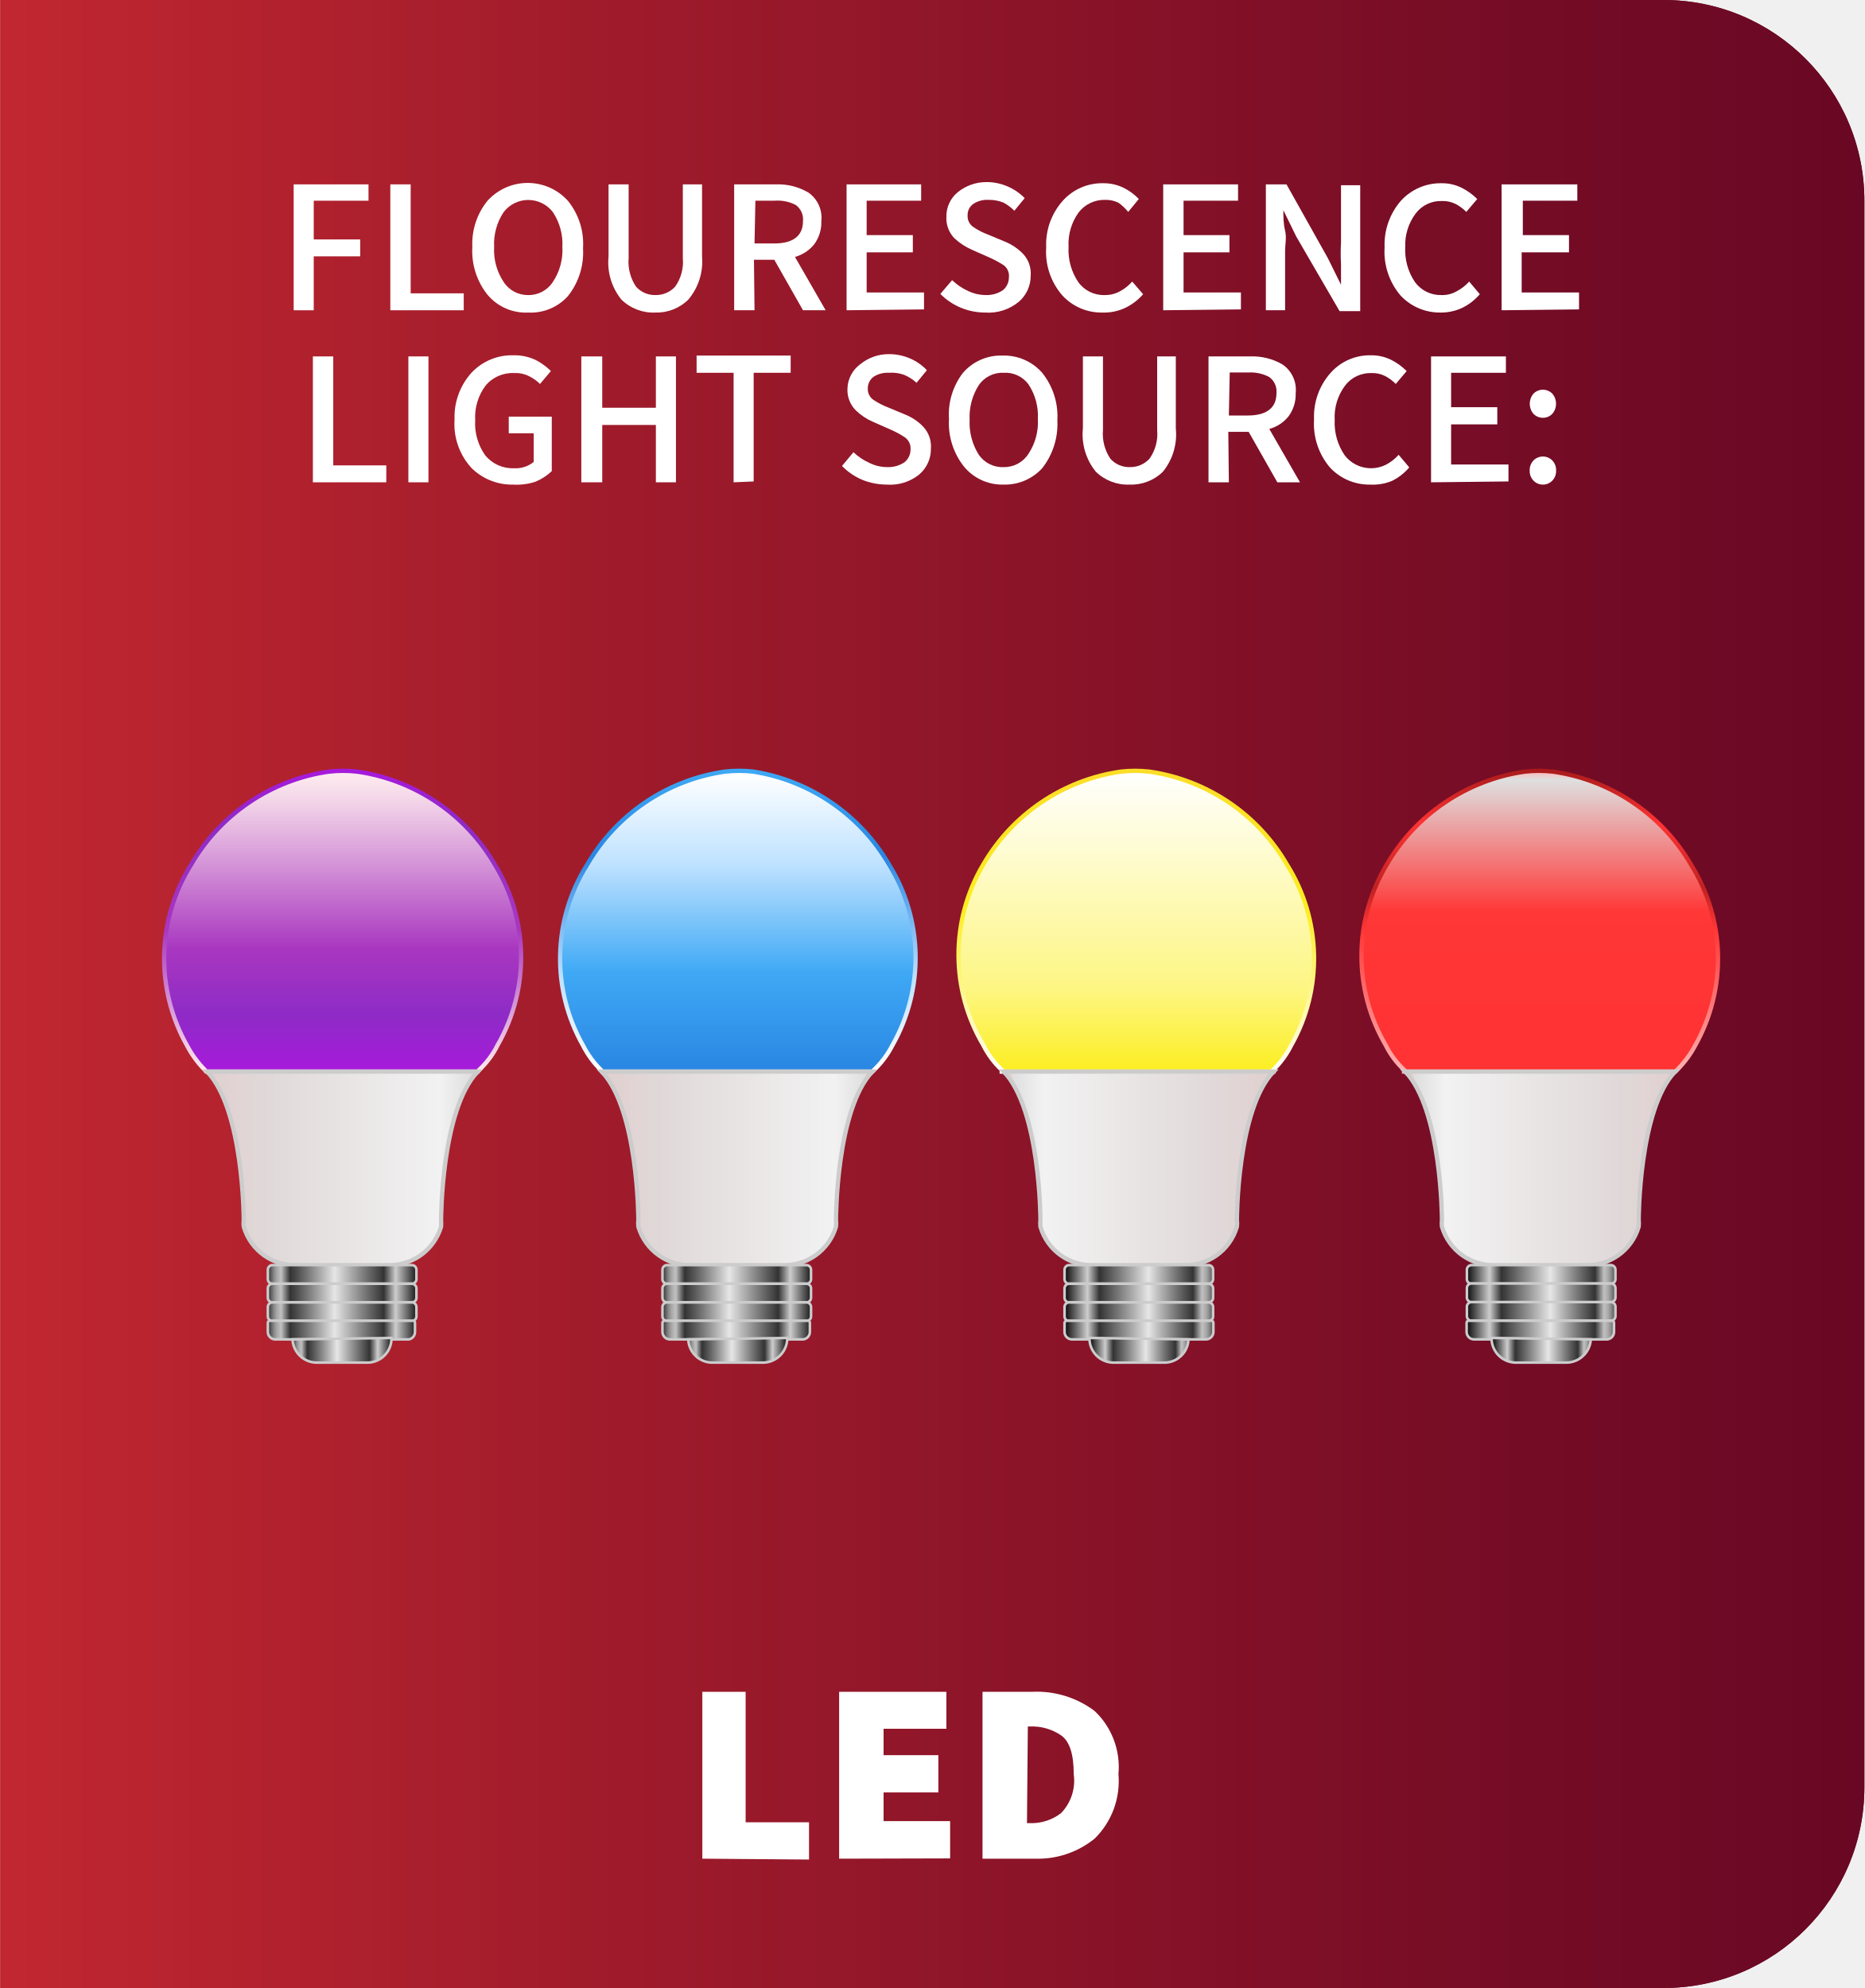
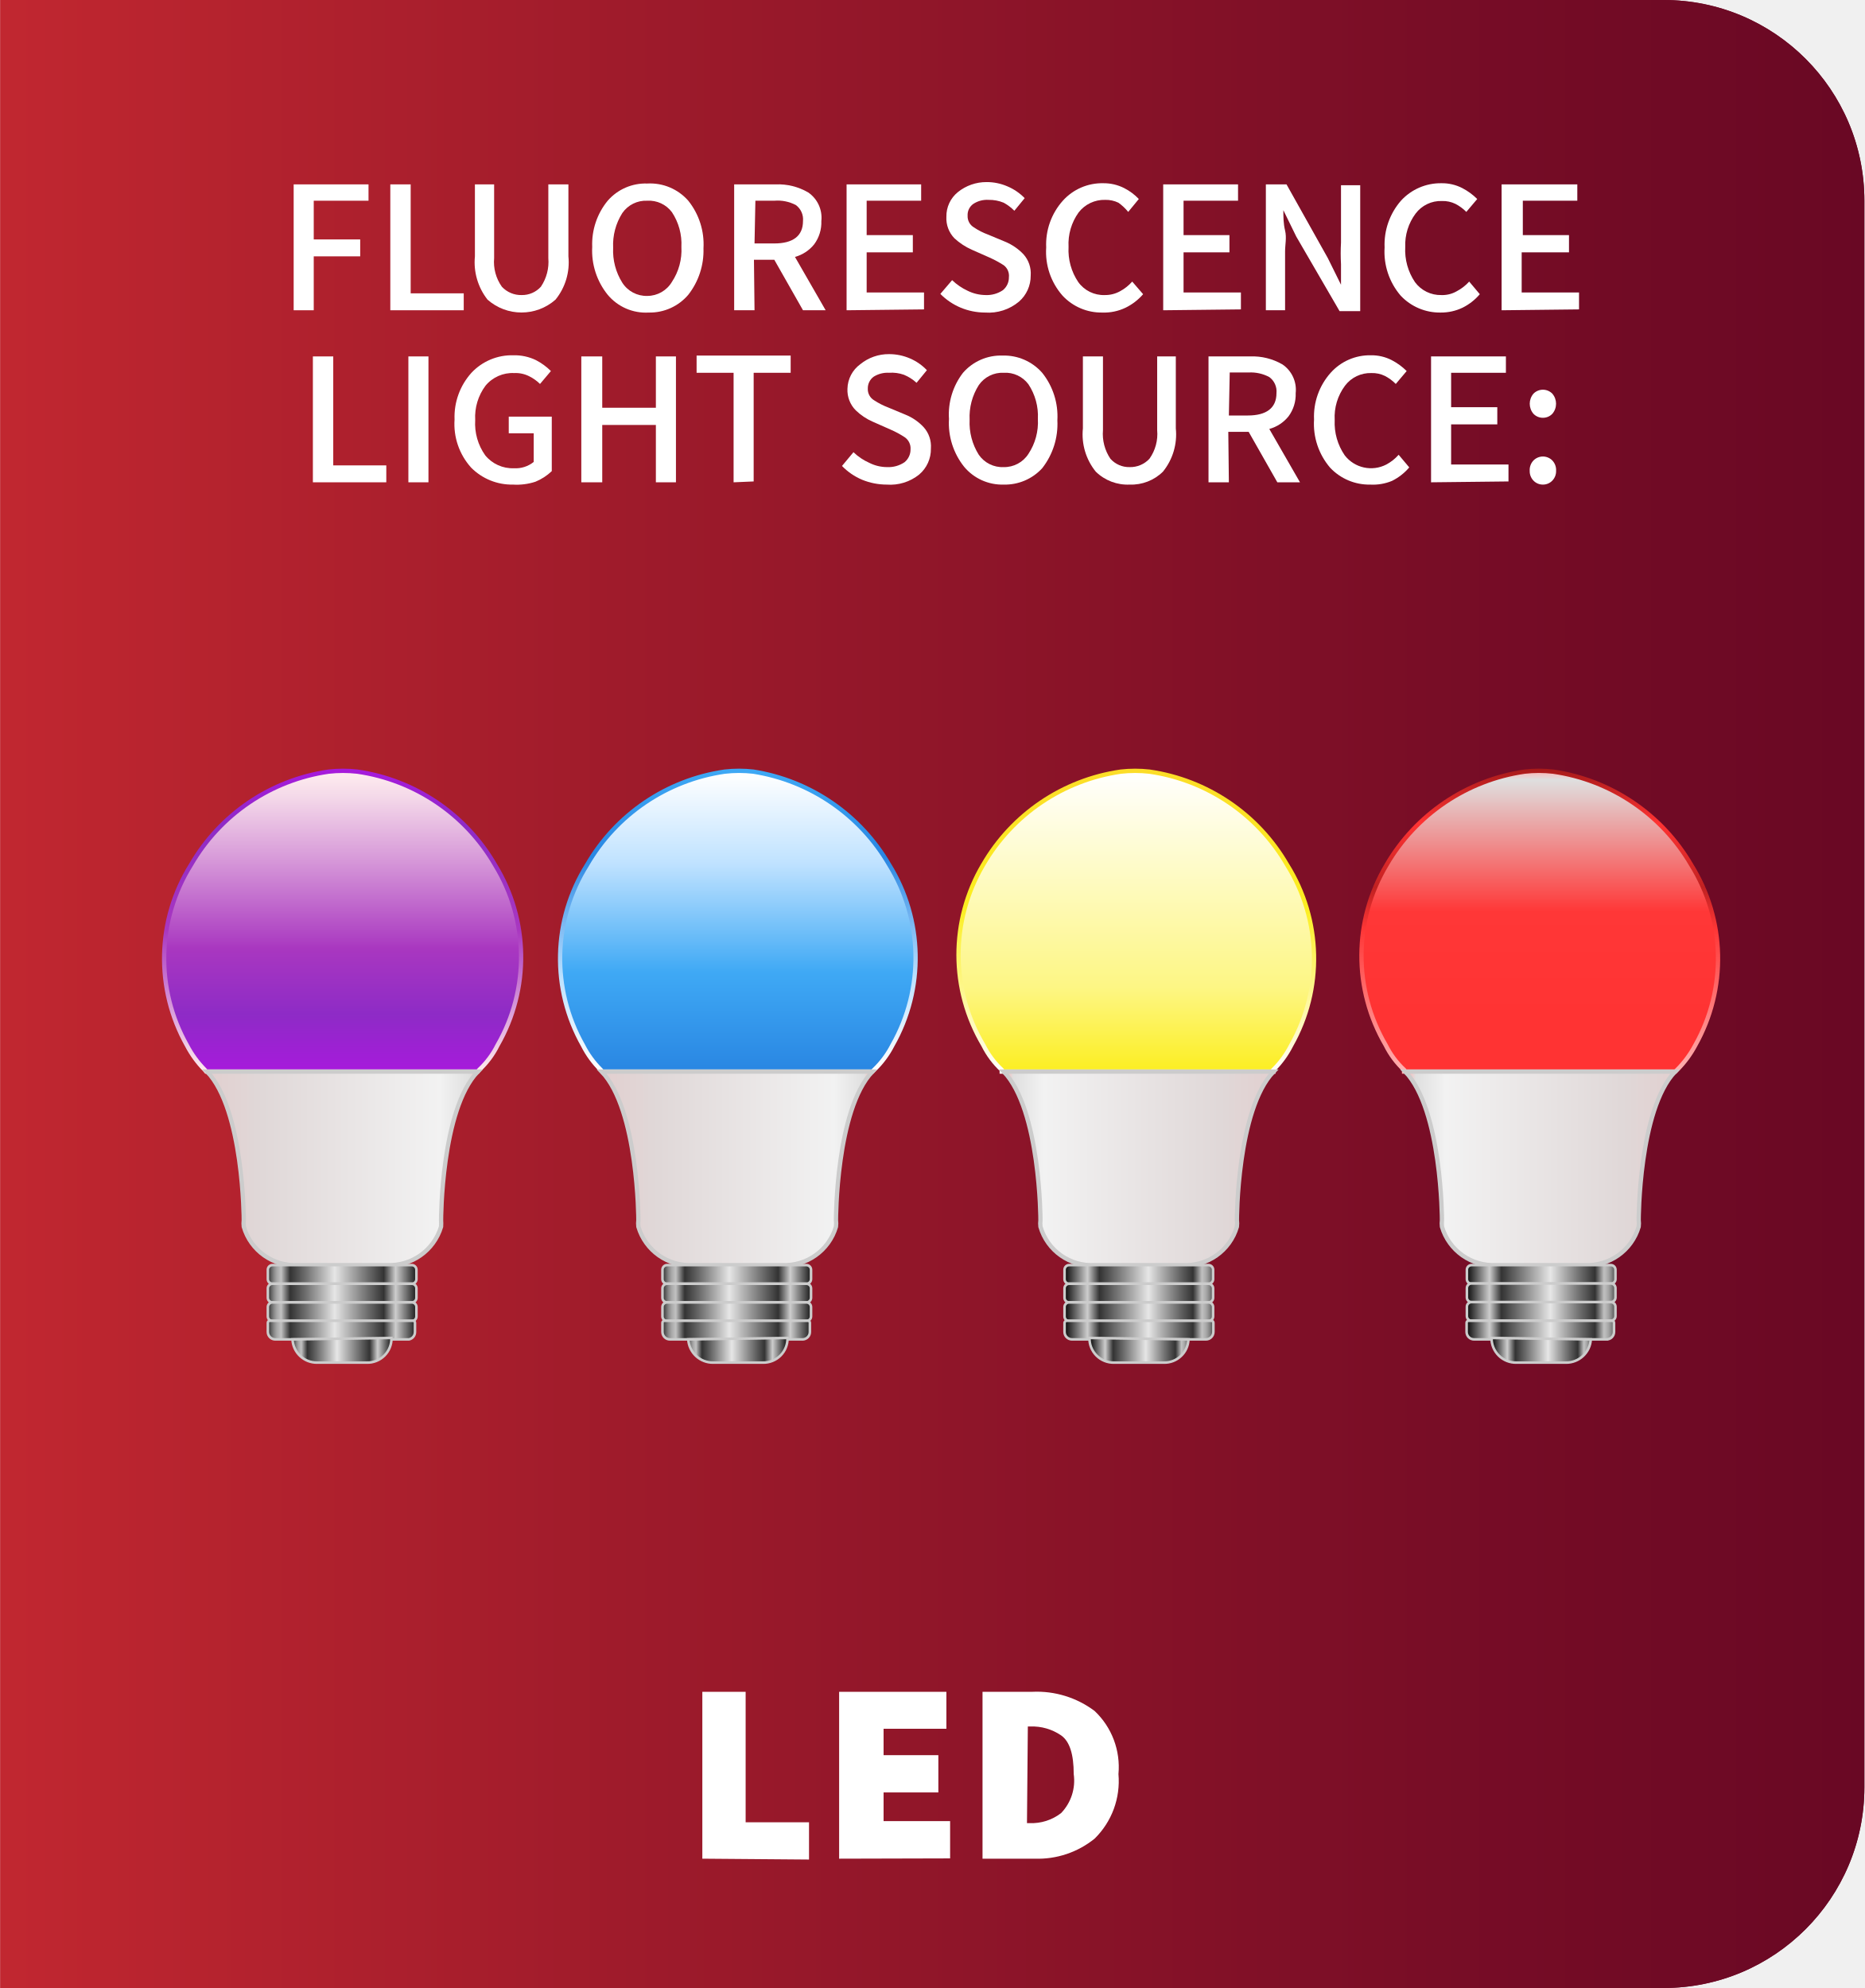
<svg xmlns="http://www.w3.org/2000/svg" xmlns:xlink="http://www.w3.org/1999/xlink" id="Layer_1" data-name="Layer 1" viewBox="0 0 65.01 69.33">
  <defs>
    <style>.cls-1{fill:url(#linear-gradient);}.cls-2{fill:#fff;}.cls-11,.cls-12,.cls-18,.cls-19,.cls-20,.cls-21,.cls-22,.cls-23,.cls-24,.cls-25,.cls-26,.cls-3,.cls-4,.cls-6{stroke-miterlimit:10;}.cls-11,.cls-12,.cls-18,.cls-19,.cls-25,.cls-26,.cls-3,.cls-4{stroke-width:0.15px;}.cls-3{fill:url(#linear-gradient-2);stroke:url(#linear-gradient-3);}.cls-12,.cls-19,.cls-20,.cls-21,.cls-22,.cls-23,.cls-24,.cls-26,.cls-4,.cls-6{stroke:#ccc;}.cls-4{fill:url(#linear-gradient-4);}.cls-5{fill:url(#linear-gradient-5);}.cls-6{fill:none;}.cls-20,.cls-21,.cls-22,.cls-23,.cls-24,.cls-6{stroke-width:0.09px;}.cls-7{fill:url(#linear-gradient-6);}.cls-8{fill:url(#linear-gradient-7);}.cls-9{fill:url(#linear-gradient-8);}.cls-10{fill:url(#linear-gradient-9);}.cls-11{fill:url(#linear-gradient-10);stroke:url(#linear-gradient-11);}.cls-12{fill:url(#linear-gradient-12);}.cls-13{fill:url(#linear-gradient-13);}.cls-14{fill:url(#linear-gradient-14);}.cls-15{fill:url(#linear-gradient-15);}.cls-16{fill:url(#linear-gradient-16);}.cls-17{fill:url(#linear-gradient-17);}.cls-18{fill:url(#linear-gradient-18);stroke:url(#linear-gradient-19);}.cls-19{fill:url(#linear-gradient-20);}.cls-20{fill:url(#linear-gradient-21);}.cls-21{fill:url(#linear-gradient-22);}.cls-22{fill:url(#linear-gradient-23);}.cls-23{fill:url(#linear-gradient-24);}.cls-24{fill:url(#linear-gradient-25);}.cls-25{fill:url(#linear-gradient-26);stroke:url(#linear-gradient-27);}.cls-26{fill:url(#linear-gradient-28);}.cls-27{fill:url(#linear-gradient-29);}.cls-28{fill:url(#linear-gradient-30);}.cls-29{fill:url(#linear-gradient-31);}.cls-30{fill:url(#linear-gradient-32);}.cls-31{fill:url(#linear-gradient-33);}</style>
    <linearGradient id="linear-gradient" x1="-2818.09" y1="34.67" x2="-2883.1" y2="34.67" gradientTransform="matrix(1, 0, 0, -1, 2883.1, 69.33)" gradientUnits="userSpaceOnUse">
      <stop offset="0" stop-color="#c12730" />
      <stop offset="0.33" stop-color="#9f1b2b" />
      <stop offset="0.77" stop-color="#780d26" />
      <stop offset="1" stop-color="#690824" />
    </linearGradient>
    <linearGradient id="linear-gradient-2" x1="39.98" y1="26.87" x2="39.98" y2="37.37" gradientTransform="translate(-28.05)" gradientUnits="userSpaceOnUse">
      <stop offset="0" stop-color="#ffeeef" />
      <stop offset="0.09" stop-color="#f4d8e9" />
      <stop offset="0.28" stop-color="#d99eda" />
      <stop offset="0.56" stop-color="#ae42c3" />
      <stop offset="0.59" stop-color="#a937c0" />
      <stop offset="0.81" stop-color="#8e2bc6" />
      <stop offset="1" stop-color="#a71adc" />
    </linearGradient>
    <linearGradient id="linear-gradient-3" x1="39.98" y1="37.45" x2="39.98" y2="26.8" gradientTransform="translate(-28.05)" gradientUnits="userSpaceOnUse">
      <stop offset="0" stop-color="#ffeeef" />
      <stop offset="0.47" stop-color="#a937c0" />
      <stop offset="0.81" stop-color="#8e2bc6" />
      <stop offset="1" stop-color="#a71adc" />
    </linearGradient>
    <linearGradient id="linear-gradient-4" x1="35.24" y1="40.75" x2="44.71" y2="40.75" gradientTransform="translate(-28.05)" gradientUnits="userSpaceOnUse">
      <stop offset="0" stop-color="#e2cfcf" />
      <stop offset="0.21" stop-color="#e0d8d8" />
      <stop offset="0.86" stop-color="#f2f2f2" />
      <stop offset="0.97" stop-color="#dfdfdf" />
      <stop offset="1" stop-color="#ffb3b3" />
    </linearGradient>
    <linearGradient id="linear-gradient-5" x1="37.39" y1="44.44" x2="42.57" y2="44.44" gradientTransform="translate(-28.05)" gradientUnits="userSpaceOnUse">
      <stop offset="0" stop-color="#1a1a1a" />
      <stop offset="0" stop-color="#242424" />
      <stop offset="0.02" stop-color="#5b5b5b" />
      <stop offset="0.04" stop-color="#878787" />
      <stop offset="0.06" stop-color="#a6a6a6" />
      <stop offset="0.08" stop-color="#b9b9b9" />
      <stop offset="0.09" stop-color="silver" />
      <stop offset="0.15" stop-color="#333" />
      <stop offset="0.24" stop-color="#666" />
      <stop offset="0.45" stop-color="#e6e6e6" />
      <stop offset="0.78" stop-color="#333" />
      <stop offset="0.86" stop-color="#cdcdcd" />
      <stop offset="1" stop-color="#1a1a1a" />
    </linearGradient>
    <linearGradient id="linear-gradient-6" x1="37.39" y1="45.09" x2="42.57" y2="45.09" xlink:href="#linear-gradient-5" />
    <linearGradient id="linear-gradient-7" x1="37.39" y1="45.74" x2="42.57" y2="45.74" xlink:href="#linear-gradient-5" />
    <linearGradient id="linear-gradient-8" x1="37.39" y1="46.39" x2="42.57" y2="46.39" xlink:href="#linear-gradient-5" />
    <linearGradient id="linear-gradient-9" x1="38.25" y1="47.14" x2="41.7" y2="47.14" xlink:href="#linear-gradient-5" />
    <linearGradient id="linear-gradient-10" x1="-10002.69" y1="37.37" x2="-10002.69" y2="26.87" gradientTransform="matrix(-1, 0, 0, 1, -9962.97, 0)" gradientUnits="userSpaceOnUse">
      <stop offset="0" stop-color="#fcee21" />
      <stop offset="0.28" stop-color="#fdf684" />
      <stop offset="1" stop-color="#fff" />
    </linearGradient>
    <linearGradient id="linear-gradient-11" x1="-10002.69" y1="37.45" x2="-10002.69" y2="26.8" gradientTransform="matrix(-1, 0, 0, 1, -9962.97, 0)" gradientUnits="userSpaceOnUse">
      <stop offset="0" stop-color="#fff" />
      <stop offset="0.54" stop-color="#fcee21" />
      <stop offset="1" stop-color="#fcdd28" />
    </linearGradient>
    <linearGradient id="linear-gradient-12" x1="-10007.42" y1="40.75" x2="-9997.95" y2="40.75" gradientTransform="matrix(-1, 0, 0, 1, -9962.97, 0)" xlink:href="#linear-gradient-4" />
    <linearGradient id="linear-gradient-13" x1="-10005.28" y1="44.44" x2="-10000.1" y2="44.44" gradientTransform="matrix(-1, 0, 0, 1, -9962.97, 0)" xlink:href="#linear-gradient-5" />
    <linearGradient id="linear-gradient-14" x1="-10005.28" y1="45.09" x2="-10000.1" y2="45.09" gradientTransform="matrix(-1, 0, 0, 1, -9962.97, 0)" xlink:href="#linear-gradient-5" />
    <linearGradient id="linear-gradient-15" x1="-10005.28" y1="45.74" x2="-10000.1" y2="45.74" gradientTransform="matrix(-1, 0, 0, 1, -9962.97, 0)" xlink:href="#linear-gradient-5" />
    <linearGradient id="linear-gradient-16" x1="-10005.28" y1="46.39" x2="-10000.1" y2="46.39" gradientTransform="matrix(-1, 0, 0, 1, -9962.97, 0)" xlink:href="#linear-gradient-5" />
    <linearGradient id="linear-gradient-17" x1="-10004.41" y1="47.14" x2="-10000.96" y2="47.14" gradientTransform="matrix(-1, 0, 0, 1, -9962.97, 0)" xlink:href="#linear-gradient-5" />
    <linearGradient id="linear-gradient-18" x1="-10016.71" y1="26.87" x2="-10016.71" y2="37.37" gradientTransform="matrix(-1, 0, 0, 1, -9962.97, 0)" gradientUnits="userSpaceOnUse">
      <stop offset="0" stop-color="#ffb3b3" />
      <stop offset="0.03" stop-color="#dfdfdf" />
      <stop offset="0.47" stop-color="#ff3737" />
      <stop offset="0.82" stop-color="#f33" />
    </linearGradient>
    <linearGradient id="linear-gradient-19" x1="-10016.71" y1="37.45" x2="-10016.71" y2="26.8" gradientTransform="matrix(-1, 0, 0, 1, -9962.97, 0)" gradientUnits="userSpaceOnUse">
      <stop offset="0" stop-color="#ffb3b3" />
      <stop offset="0.47" stop-color="#ff3737" />
      <stop offset="0.61" stop-color="#c12121" />
      <stop offset="0.82" stop-color="#f33" />
      <stop offset="1" stop-color="#a71a1a" />
    </linearGradient>
    <linearGradient id="linear-gradient-20" x1="-10021.45" y1="40.75" x2="-10011.98" y2="40.75" gradientTransform="matrix(-1, 0, 0, 1, -9962.97, 0)" xlink:href="#linear-gradient-4" />
    <linearGradient id="linear-gradient-21" x1="-10019.3" y1="44.44" x2="-10014.12" y2="44.44" gradientTransform="matrix(1, 0, 0, -1, 10070.45, 88.89)" xlink:href="#linear-gradient-5" />
    <linearGradient id="linear-gradient-22" x1="-10019.3" y1="45.09" x2="-10014.12" y2="45.09" gradientTransform="matrix(1, 0, 0, -1, 10070.45, 90.18)" xlink:href="#linear-gradient-5" />
    <linearGradient id="linear-gradient-23" x1="-10019.3" y1="45.74" x2="-10014.12" y2="45.74" gradientTransform="matrix(1, 0, 0, -1, 10070.45, 91.48)" xlink:href="#linear-gradient-5" />
    <linearGradient id="linear-gradient-24" x1="-10019.3" y1="46.39" x2="-10014.12" y2="46.39" gradientTransform="matrix(1, 0, 0, -1, 10070.45, 92.77)" xlink:href="#linear-gradient-5" />
    <linearGradient id="linear-gradient-25" x1="-10018.44" y1="47.14" x2="-10014.98" y2="47.14" gradientTransform="matrix(-1, 0, 0, 1, -9962.97, 0)" xlink:href="#linear-gradient-5" />
    <linearGradient id="linear-gradient-26" x1="53.74" y1="26.87" x2="53.74" y2="37.37" gradientTransform="translate(-28.05)" gradientUnits="userSpaceOnUse">
      <stop offset="0.01" stop-color="#fff" />
      <stop offset="0.31" stop-color="#bfe2ff" />
      <stop offset="0.67" stop-color="#3fa9f5" />
      <stop offset="1" stop-color="#2986e2" />
    </linearGradient>
    <linearGradient id="linear-gradient-27" x1="53.74" y1="37.45" x2="53.74" y2="26.8" gradientTransform="translate(-28.05)" gradientUnits="userSpaceOnUse">
      <stop offset="0.01" stop-color="#fff" />
      <stop offset="0.31" stop-color="#bfe2ff" />
      <stop offset="0.71" stop-color="#2986e2" />
      <stop offset="1" stop-color="#3fa9f5" />
    </linearGradient>
    <linearGradient id="linear-gradient-28" x1="49.01" y1="40.75" x2="58.47" y2="40.75" xlink:href="#linear-gradient-4" />
    <linearGradient id="linear-gradient-29" x1="51.15" y1="44.44" x2="56.33" y2="44.44" xlink:href="#linear-gradient-5" />
    <linearGradient id="linear-gradient-30" x1="51.15" y1="45.09" x2="56.33" y2="45.09" xlink:href="#linear-gradient-5" />
    <linearGradient id="linear-gradient-31" x1="51.15" y1="45.74" x2="56.33" y2="45.74" xlink:href="#linear-gradient-5" />
    <linearGradient id="linear-gradient-32" x1="51.15" y1="46.39" x2="56.33" y2="46.39" xlink:href="#linear-gradient-5" />
    <linearGradient id="linear-gradient-33" x1="52.01" y1="47.14" x2="55.47" y2="47.14" xlink:href="#linear-gradient-5" />
  </defs>
  <path class="cls-1" d="M7,0H65a0,0,0,0,1,0,0V69.33a0,0,0,0,1,0,0H7a7,7,0,0,1-7-7V7A7,7,0,0,1,7,0Z" transform="translate(65.01 69.33) rotate(-180)" />
  <path class="cls-2" d="M10.24,10.82V6.43h2.61V7H10.94V8.35h1.62v.59H10.94v1.88Z" />
  <path class="cls-2" d="M13.61,10.82V6.43h.71v3.8h1.85v.59Z" />
  <path class="cls-2" d="M18.42,10.9A1.74,1.74,0,0,1,17,10.28a2.44,2.44,0,0,1-.53-1.67A2.38,2.38,0,0,1,17,7,1.89,1.89,0,0,1,19.8,7a2.38,2.38,0,0,1,.53,1.66,2.44,2.44,0,0,1-.53,1.67A1.74,1.74,0,0,1,18.42,10.9Zm0-.61a1,1,0,0,0,.86-.46,2,2,0,0,0,.33-1.22,2,2,0,0,0-.33-1.21,1.08,1.08,0,0,0-1.72,0,2,2,0,0,0-.33,1.21,2,2,0,0,0,.33,1.22A1,1,0,0,0,18.42,10.29Z" />
  <path class="cls-2" d="M22.85,10.9a1.59,1.59,0,0,1-1.18-.45,2.06,2.06,0,0,1-.45-1.51V6.43h.7V9a1.55,1.55,0,0,0,.26,1,.88.88,0,0,0,.67.29.91.91,0,0,0,.69-.29,1.49,1.49,0,0,0,.27-1V6.43h.67V8.94A2.06,2.06,0,0,1,24,10.45,1.57,1.57,0,0,1,22.85,10.9Z" />
  <path class="cls-2" d="M26.31,10.82H25.6V6.43h1.45a2.08,2.08,0,0,1,1.13.28,1.07,1.07,0,0,1,.46,1,1.28,1.28,0,0,1-.25.81,1.3,1.3,0,0,1-.67.44l1.07,1.86H28L27,9.06h-.71Zm0-2.33H27c.65,0,1-.26,1-.78a.62.62,0,0,0-.25-.56A1.37,1.37,0,0,0,27,7h-.66Z" />
  <path class="cls-2" d="M29.52,10.82V6.43h2.6V7h-1.9v1.2h1.61v.6H30.22v1.4h2v.59Z" />
  <path class="cls-2" d="M34.35,10.9a2.22,2.22,0,0,1-.85-.17,2.17,2.17,0,0,1-.71-.48l.41-.48a2,2,0,0,0,.54.37,1.45,1.45,0,0,0,.63.15,1,1,0,0,0,.6-.17.57.57,0,0,0,.21-.45A.46.46,0,0,0,35,9.25a3.76,3.76,0,0,0-.5-.27l-.61-.27a2.21,2.21,0,0,1-.61-.4A1,1,0,0,1,33,7.56a1.08,1.08,0,0,1,.4-.86,1.58,1.58,0,0,1,1-.35,1.8,1.8,0,0,1,.73.15,1.83,1.83,0,0,1,.6.41l-.36.44A1.63,1.63,0,0,0,35,7.07a1.32,1.32,0,0,0-.53-.1.87.87,0,0,0-.53.14.47.47,0,0,0-.2.41.45.45,0,0,0,.22.41,2.25,2.25,0,0,0,.49.25l.6.25a1.87,1.87,0,0,1,.64.44,1,1,0,0,1,.25.74,1.19,1.19,0,0,1-.41.91A1.65,1.65,0,0,1,34.35,10.9Z" />
  <path class="cls-2" d="M38.44,10.9a1.85,1.85,0,0,1-1.39-.59,2.31,2.31,0,0,1-.57-1.68A2.29,2.29,0,0,1,37.06,7a1.84,1.84,0,0,1,1.41-.61,1.57,1.57,0,0,1,.73.17,1.88,1.88,0,0,1,.51.38l-.37.45A1.75,1.75,0,0,0,39,7.07a1,1,0,0,0-.46-.1,1.13,1.13,0,0,0-.93.44,1.88,1.88,0,0,0-.35,1.2,2,2,0,0,0,.34,1.23,1.09,1.09,0,0,0,.92.45,1.07,1.07,0,0,0,.53-.13,1.54,1.54,0,0,0,.43-.34l.38.44a1.93,1.93,0,0,1-.61.47A1.73,1.73,0,0,1,38.44,10.9Z" />
  <path class="cls-2" d="M40.56,10.82V6.43h2.61V7h-1.9v1.2h1.6v.6h-1.6v1.4h2v.59Z" />
  <path class="cls-2" d="M44.14,10.82V6.43h.72L46.3,9l.46.93h0c0-.23,0-.47,0-.72a6.51,6.51,0,0,1,0-.75v-2h.67v4.39h-.72L45.2,8.25l-.45-.92h0c0,.23,0,.46.06.71s0,.49,0,.73v2.05Z" />
  <path class="cls-2" d="M50.24,10.9a1.87,1.87,0,0,1-1.4-.59,2.35,2.35,0,0,1-.56-1.68A2.33,2.33,0,0,1,48.85,7a1.87,1.87,0,0,1,1.41-.61,1.54,1.54,0,0,1,.73.17,2.12,2.12,0,0,1,.52.38l-.38.45a1.49,1.49,0,0,0-.38-.28,1,1,0,0,0-.47-.1,1.1,1.1,0,0,0-.92.44A1.83,1.83,0,0,0,49,8.61a2,2,0,0,0,.34,1.23,1.11,1.11,0,0,0,.92.45,1,1,0,0,0,.53-.13,1.58,1.58,0,0,0,.44-.34l.37.44a1.89,1.89,0,0,1-.6.47A1.73,1.73,0,0,1,50.24,10.9Z" />
  <path class="cls-2" d="M52.36,10.82V6.43H55V7h-1.9v1.2h1.61v.6H53.06v1.4h2v.59Z" />
  <path class="cls-2" d="M10.91,16.82V12.43h.71v3.8h1.85v.59Z" />
  <path class="cls-2" d="M14.24,16.82V12.43h.7v4.39Z" />
  <path class="cls-2" d="M17.89,16.9a2,2,0,0,1-1.46-.59,2.27,2.27,0,0,1-.58-1.68A2.3,2.3,0,0,1,16.44,13a1.93,1.93,0,0,1,1.46-.61,1.71,1.71,0,0,1,.79.17,2.12,2.12,0,0,1,.52.38l-.38.45a1.46,1.46,0,0,0-.38-.27,1.05,1.05,0,0,0-.52-.11,1.22,1.22,0,0,0-1,.44,1.83,1.83,0,0,0-.36,1.2,1.91,1.91,0,0,0,.35,1.23,1.23,1.23,0,0,0,1,.45,1,1,0,0,0,.69-.22v-1h-.87v-.58h1.5v1.9a1.81,1.81,0,0,1-.57.37A2.09,2.09,0,0,1,17.89,16.9Z" />
  <path class="cls-2" d="M20.27,16.82V12.43H21v1.79h1.87V12.43h.7v4.39h-.7v-2H21v2Z" />
  <path class="cls-2" d="M25.58,16.82V13H24.29v-.6h3.28V13H26.28v3.79Z" />
  <path class="cls-2" d="M30.92,16.9a2.27,2.27,0,0,1-.86-.17,2.13,2.13,0,0,1-.7-.48l.4-.48a1.9,1.9,0,0,0,.55.37,1.38,1.38,0,0,0,.62.15,1,1,0,0,0,.61-.17.57.57,0,0,0,.21-.45.47.47,0,0,0-.2-.42,3.22,3.22,0,0,0-.5-.27l-.61-.27a2,2,0,0,1-.6-.4,1,1,0,0,1-.29-.75A1.09,1.09,0,0,1,30,12.7a1.56,1.56,0,0,1,1-.35,1.83,1.83,0,0,1,.73.15,1.78,1.78,0,0,1,.59.41l-.36.44a1.49,1.49,0,0,0-.44-.28A1.27,1.27,0,0,0,31,13a.91.91,0,0,0-.54.14.5.5,0,0,0-.2.41.45.45,0,0,0,.22.41,2.51,2.51,0,0,0,.49.25l.6.25a1.78,1.78,0,0,1,.64.44,1,1,0,0,1,.25.74,1.16,1.16,0,0,1-.41.91A1.61,1.61,0,0,1,30.92,16.9Z" />
  <path class="cls-2" d="M35,16.9a1.73,1.73,0,0,1-1.38-.62,2.44,2.44,0,0,1-.53-1.67A2.38,2.38,0,0,1,33.58,13a1.75,1.75,0,0,1,1.38-.6,1.77,1.77,0,0,1,1.38.6,2.43,2.43,0,0,1,.53,1.66,2.5,2.5,0,0,1-.53,1.67A1.76,1.76,0,0,1,35,16.9Zm0-.61a1,1,0,0,0,.86-.46,2,2,0,0,0,.33-1.22,2,2,0,0,0-.33-1.21A1,1,0,0,0,35,13a1,1,0,0,0-.87.43,2.07,2.07,0,0,0-.32,1.21,2.1,2.1,0,0,0,.32,1.22A1,1,0,0,0,35,16.29Z" />
  <path class="cls-2" d="M39.39,16.9a1.59,1.59,0,0,1-1.18-.45,2.06,2.06,0,0,1-.45-1.51V12.43h.7V15a1.55,1.55,0,0,0,.26,1,.87.87,0,0,0,.67.29.91.91,0,0,0,.69-.29,1.49,1.49,0,0,0,.27-1V12.43H41v2.51a2.06,2.06,0,0,1-.45,1.51A1.57,1.57,0,0,1,39.39,16.9Z" />
  <path class="cls-2" d="M42.85,16.82h-.71V12.43h1.45a2.08,2.08,0,0,1,1.13.28,1.07,1.07,0,0,1,.46,1,1.28,1.28,0,0,1-.25.81,1.3,1.3,0,0,1-.67.44l1.07,1.86h-.79l-1-1.76h-.71Zm0-2.33h.66c.65,0,1-.26,1-.78a.62.62,0,0,0-.25-.56,1.37,1.37,0,0,0-.72-.16h-.66Z" />
  <path class="cls-2" d="M47.78,16.9a1.87,1.87,0,0,1-1.4-.59,2.35,2.35,0,0,1-.56-1.68A2.29,2.29,0,0,1,46.4,13a1.83,1.83,0,0,1,1.4-.61,1.54,1.54,0,0,1,.73.17,2.12,2.12,0,0,1,.52.38l-.38.45a1.49,1.49,0,0,0-.38-.28,1,1,0,0,0-.47-.1,1.11,1.11,0,0,0-.92.44,1.83,1.83,0,0,0-.36,1.2,2,2,0,0,0,.35,1.23,1.16,1.16,0,0,0,1.45.32,1.54,1.54,0,0,0,.43-.34l.37.44a1.89,1.89,0,0,1-.6.47A1.73,1.73,0,0,1,47.78,16.9Z" />
  <path class="cls-2" d="M49.9,16.82V12.43h2.61V13H50.6v1.2h1.61v.6H50.6v1.4h2v.59Z" />
  <path class="cls-2" d="M53.8,14.57a.45.45,0,0,1-.33-.14.54.54,0,0,1,0-.7.46.46,0,0,1,.66,0,.54.54,0,0,1,0,.7A.45.45,0,0,1,53.8,14.57Zm0,2.33a.45.45,0,0,1-.33-.14.47.47,0,0,1-.13-.34.48.48,0,0,1,.13-.36.46.46,0,0,1,.66,0,.48.48,0,0,1,.13.36.47.47,0,0,1-.13.34A.45.45,0,0,1,53.8,16.9Z" />
  <path class="cls-2" d="M24.49,64.82V59H26v4.55h2.21v1.3Z" />
  <path class="cls-2" d="M29.26,64.82V59H33v1.29H30.81v.92h1.91v1.3H30.81v1h2.32v1.3Z" />
  <path class="cls-2" d="M34.26,64.82V59H36a3.35,3.35,0,0,1,2.17.67A2.69,2.69,0,0,1,39,61.87a2.81,2.81,0,0,1-.83,2.25,3.14,3.14,0,0,1-2.09.7Zm1.55-1.24h.09A1.68,1.68,0,0,0,37,63.23a1.63,1.63,0,0,0,.44-1.36c0-.69-.14-1.14-.44-1.35a1.78,1.78,0,0,0-1.07-.31h-.09Z" />
  <path class="cls-3" d="M17.35,36.45a3,3,0,0,1-.64.86l-.05.06H7.19l-.05-.06h0a3.52,3.52,0,0,1-.62-.85,6.17,6.17,0,0,1,.14-6.3,6.64,6.64,0,0,1,4.8-3.25,4.48,4.48,0,0,1,1,0,6.64,6.64,0,0,1,4.8,3.25A6.15,6.15,0,0,1,17.35,36.45Z" />
  <path class="cls-4" d="M16.66,37.37c-1.28,1.33-1.28,5.18-1.28,5.18a1.79,1.79,0,0,1,0,.23,1.88,1.88,0,0,1-1.9,1.34H10.4a1.86,1.86,0,0,1-1.9-1.34.91.91,0,0,1,0-.23s0-3.85-1.28-5.18Z" />
  <rect class="cls-5" x="9.34" y="44.12" width="5.18" height="0.65" rx="0.16" />
  <rect class="cls-6" x="9.34" y="44.12" width="5.18" height="0.65" rx="0.16" />
  <rect class="cls-7" x="9.34" y="44.77" width="5.18" height="0.65" rx="0.16" />
  <rect class="cls-6" x="9.34" y="44.77" width="5.18" height="0.65" rx="0.16" />
  <rect class="cls-8" x="9.34" y="45.42" width="5.18" height="0.65" rx="0.16" />
  <rect class="cls-6" x="9.34" y="45.42" width="5.18" height="0.65" rx="0.16" />
  <path class="cls-9" d="M14.26,46.71H9.59a.26.26,0,0,1-.25-.26v-.32a.07.07,0,0,1,.06-.07h5a.07.07,0,0,1,.07.07v.32A.26.26,0,0,1,14.26,46.71Z" />
  <path class="cls-6" d="M14.26,46.71H9.59a.26.26,0,0,1-.25-.26v-.32a.07.07,0,0,1,.06-.07h5a.07.07,0,0,1,.07.07v.32A.26.26,0,0,1,14.26,46.71Z" />
  <path class="cls-10" d="M10.2,46.71v0a.85.85,0,0,0,.86.81h1.73a.84.84,0,0,0,.86-.86Z" />
  <path class="cls-6" d="M10.2,46.71v0a.85.85,0,0,0,.86.81h1.73a.84.84,0,0,0,.86-.86Z" />
  <path class="cls-11" d="M34.29,36.45a3,3,0,0,0,.64.86l0,.06h9.47l0-.06h0a3.27,3.27,0,0,0,.62-.85,6.15,6.15,0,0,0-.14-6.3,6.64,6.64,0,0,0-4.8-3.25,4.48,4.48,0,0,0-1,0,6.64,6.64,0,0,0-4.8,3.25A6.17,6.17,0,0,0,34.29,36.45Z" />
  <path class="cls-12" d="M35,37.37c1.28,1.33,1.28,5.18,1.28,5.18a.91.91,0,0,0,0,.23,1.86,1.86,0,0,0,1.9,1.34h3.05a1.86,1.86,0,0,0,1.9-1.34.91.91,0,0,0,0-.23s0-3.85,1.28-5.18Z" />
  <rect class="cls-13" x="37.12" y="44.12" width="5.18" height="0.65" rx="0.16" />
  <rect class="cls-6" x="37.12" y="44.12" width="5.18" height="0.65" rx="0.16" />
  <rect class="cls-14" x="37.12" y="44.77" width="5.18" height="0.65" rx="0.16" />
  <rect class="cls-6" x="37.12" y="44.77" width="5.18" height="0.65" rx="0.16" />
  <rect class="cls-15" x="37.12" y="45.42" width="5.18" height="0.65" rx="0.16" />
  <rect class="cls-6" x="37.12" y="45.42" width="5.18" height="0.65" rx="0.16" />
  <path class="cls-16" d="M37.38,46.71h4.67a.26.26,0,0,0,.26-.26v-.32a.07.07,0,0,0-.07-.07H37.19a.08.08,0,0,0-.07.07v.32A.26.26,0,0,0,37.38,46.71Z" />
  <path class="cls-6" d="M37.38,46.71h4.67a.26.26,0,0,0,.26-.26v-.32a.07.07,0,0,0-.07-.07H37.19a.08.08,0,0,0-.07.07v.32A.26.26,0,0,0,37.38,46.71Z" />
  <path class="cls-17" d="M41.44,46.71v0a.84.84,0,0,1-.86.81H38.85a.84.84,0,0,1-.86-.86Z" />
  <path class="cls-6" d="M41.44,46.71v0a.84.84,0,0,1-.86.81H38.85a.84.84,0,0,1-.86-.86Z" />
  <path class="cls-18" d="M48.32,36.45a3,3,0,0,0,.64.86l0,.06h9.46l.06-.06h0a3.58,3.58,0,0,0,.63-.85,6.17,6.17,0,0,0-.14-6.3,6.68,6.68,0,0,0-4.81-3.25,4.39,4.39,0,0,0-1,0,6.68,6.68,0,0,0-4.81,3.25A6.17,6.17,0,0,0,48.32,36.45Z" />
  <path class="cls-19" d="M49,37.37c1.28,1.33,1.28,5.18,1.28,5.18a.9.9,0,0,0,0,.23,1.87,1.87,0,0,0,1.9,1.34h3.06a1.87,1.87,0,0,0,1.9-1.34.91.91,0,0,0,0-.23s0-3.85,1.27-5.18Z" />
  <rect class="cls-20" x="51.15" y="44.12" width="5.18" height="0.65" rx="0.16" transform="translate(107.48 88.89) rotate(180)" />
  <rect class="cls-21" x="51.15" y="44.77" width="5.18" height="0.65" rx="0.16" transform="translate(107.48 90.18) rotate(180)" />
  <rect class="cls-22" x="51.15" y="45.42" width="5.18" height="0.65" rx="0.16" transform="translate(107.48 91.48) rotate(-180)" />
  <path class="cls-23" d="M51.41,46.06h4.67a.26.26,0,0,1,.26.26v.32a.07.07,0,0,1-.07.07h-5a.07.07,0,0,1-.07-.07v-.32a.26.26,0,0,1,.26-.26Z" transform="translate(107.48 92.77) rotate(-180)" />
  <path class="cls-24" d="M55.47,46.71v0a.86.86,0,0,1-.87.81H52.88a.85.85,0,0,1-.87-.86Z" />
  <path class="cls-25" d="M31.12,36.45a3.19,3.19,0,0,1-.64.86l-.06.06H21l-.05-.06h0a3.27,3.27,0,0,1-.62-.85,6.15,6.15,0,0,1,.14-6.3,6.64,6.64,0,0,1,4.8-3.25,4.39,4.39,0,0,1,1,0A6.68,6.68,0,0,1,31,30.15,6.17,6.17,0,0,1,31.12,36.45Z" />
  <path class="cls-26" d="M30.42,37.37c-1.27,1.33-1.27,5.18-1.27,5.18a.91.91,0,0,1,0,.23,1.87,1.87,0,0,1-1.9,1.34H24.16a1.87,1.87,0,0,1-1.9-1.34.9.9,0,0,1,0-.23s0-3.85-1.28-5.18Z" />
  <rect class="cls-27" x="23.1" y="44.12" width="5.18" height="0.65" rx="0.16" />
  <rect class="cls-6" x="23.1" y="44.12" width="5.18" height="0.65" rx="0.16" />
  <rect class="cls-28" x="23.1" y="44.77" width="5.18" height="0.65" rx="0.16" />
  <rect class="cls-6" x="23.1" y="44.77" width="5.18" height="0.65" rx="0.16" />
  <rect class="cls-29" x="23.1" y="45.42" width="5.18" height="0.65" rx="0.16" />
  <rect class="cls-6" x="23.1" y="45.42" width="5.18" height="0.65" rx="0.16" />
  <path class="cls-30" d="M28,46.71H23.36a.26.26,0,0,1-.26-.26v-.32a.07.07,0,0,1,.07-.07h5a.07.07,0,0,1,.07.07v.32A.26.26,0,0,1,28,46.71Z" />
  <path class="cls-6" d="M28,46.71H23.36a.26.26,0,0,1-.26-.26v-.32a.07.07,0,0,1,.07-.07h5a.07.07,0,0,1,.07.07v.32A.26.26,0,0,1,28,46.71Z" />
  <path class="cls-31" d="M24,46.71v0a.86.86,0,0,0,.87.81h1.73a.84.84,0,0,0,.86-.86Z" />
-   <path class="cls-6" d="M24,46.71a.07.07,0,0,0,0,0,.84.84,0,0,0,.86.81h1.72a.85.85,0,0,0,.87-.86Z" />
+   <path class="cls-6" d="M24,46.71v0a.86.86,0,0,0,.87.81h1.73a.84.84,0,0,0,.86-.86Z" />
  <path class="cls-1" d="M7,0H65a0,0,0,0,1,0,0V69.33a0,0,0,0,1,0,0H7a7,7,0,0,1-7-7V7A7,7,0,0,1,7,0Z" transform="translate(65.01 69.33) rotate(-180)" />
  <path class="cls-2" d="M10.24,10.82V6.43h2.61V7H10.94V8.35h1.62v.59H10.94v1.88Z" />
  <path class="cls-2" d="M13.61,10.82V6.43h.71v3.8h1.85v.59Z" />
-   <path class="cls-2" d="M18.42,10.9A1.74,1.74,0,0,1,17,10.28a2.44,2.44,0,0,1-.53-1.67A2.38,2.38,0,0,1,17,7,1.89,1.89,0,0,1,19.8,7a2.38,2.38,0,0,1,.53,1.66,2.44,2.44,0,0,1-.53,1.67A1.74,1.74,0,0,1,18.42,10.9Zm0-.61a1,1,0,0,0,.86-.46,2,2,0,0,0,.33-1.22,2,2,0,0,0-.33-1.21,1.08,1.08,0,0,0-1.72,0,2,2,0,0,0-.33,1.21,2,2,0,0,0,.33,1.22A1,1,0,0,0,18.42,10.29Z" />
-   <path class="cls-2" d="M22.85,10.9a1.59,1.59,0,0,1-1.18-.45,2.06,2.06,0,0,1-.45-1.51V6.43h.7V9a1.55,1.55,0,0,0,.26,1,.88.88,0,0,0,.67.29.91.91,0,0,0,.69-.29,1.49,1.49,0,0,0,.27-1V6.43h.67V8.94A2.06,2.06,0,0,1,24,10.45,1.57,1.57,0,0,1,22.85,10.9Z" />
+   <path class="cls-2" d="M21.19,10.28a2.45,2.45,0,0,1-.54-1.67A2.39,2.39,0,0,1,21.19,7a1.75,1.75,0,0,1,1.38-.6A1.77,1.77,0,0,1,24,7a2.43,2.43,0,0,1,.53,1.66A2.5,2.5,0,0,1,24,10.28a1.76,1.76,0,0,1-1.38.62A1.73,1.73,0,0,1,21.19,10.28Zm2.24-.45a2,2,0,0,0,.33-1.22,2,2,0,0,0-.33-1.21A1,1,0,0,0,22.57,7a1,1,0,0,0-.87.43,2.07,2.07,0,0,0-.32,1.21,2.1,2.1,0,0,0,.32,1.22,1,1,0,0,0,.87.46A1,1,0,0,0,23.43,9.83Z" />
+   <path class="cls-2" d="M17,10.45a2.11,2.11,0,0,1-.44-1.51V6.43h.67V9a1.49,1.49,0,0,0,.27,1,.91.91,0,0,0,.69.29.88.88,0,0,0,.67-.29,1.55,1.55,0,0,0,.26-1V6.43h.7V8.94a2.06,2.06,0,0,1-.45,1.51,1.79,1.79,0,0,1-2.37,0Z" />
  <path class="cls-2" d="M26.31,10.82H25.6V6.43h1.45a2.08,2.08,0,0,1,1.13.28,1.07,1.07,0,0,1,.46,1,1.28,1.28,0,0,1-.25.81,1.3,1.3,0,0,1-.67.44l1.07,1.86H28L27,9.06h-.71Zm0-2.33H27c.65,0,1-.26,1-.78a.62.62,0,0,0-.25-.56A1.37,1.37,0,0,0,27,7h-.66Z" />
  <path class="cls-2" d="M29.52,10.82V6.43h2.6V7h-1.9v1.2h1.61v.6H30.22v1.4h2v.59Z" />
  <path class="cls-2" d="M34.35,10.9a2.22,2.22,0,0,1-.85-.17,2.17,2.17,0,0,1-.71-.48l.41-.48a2,2,0,0,0,.54.37,1.45,1.45,0,0,0,.63.15,1,1,0,0,0,.6-.17.57.57,0,0,0,.21-.45A.46.46,0,0,0,35,9.25a3.76,3.76,0,0,0-.5-.27l-.61-.27a2.21,2.21,0,0,1-.61-.4A1,1,0,0,1,33,7.56a1.08,1.08,0,0,1,.4-.86,1.58,1.58,0,0,1,1-.35,1.8,1.8,0,0,1,.73.15,1.83,1.83,0,0,1,.6.41l-.36.44A1.63,1.63,0,0,0,35,7.07a1.32,1.32,0,0,0-.53-.1.87.87,0,0,0-.53.14.47.47,0,0,0-.2.41.45.45,0,0,0,.22.41,2.25,2.25,0,0,0,.49.25l.6.25a1.87,1.87,0,0,1,.64.44,1,1,0,0,1,.25.74,1.19,1.19,0,0,1-.41.91A1.65,1.65,0,0,1,34.35,10.9Z" />
  <path class="cls-2" d="M38.44,10.9a1.85,1.85,0,0,1-1.39-.59,2.31,2.31,0,0,1-.57-1.68A2.29,2.29,0,0,1,37.06,7a1.84,1.84,0,0,1,1.41-.61,1.57,1.57,0,0,1,.73.17,1.88,1.88,0,0,1,.51.38l-.37.45A1.75,1.75,0,0,0,39,7.07a1,1,0,0,0-.46-.1,1.13,1.13,0,0,0-.93.44,1.88,1.88,0,0,0-.35,1.2,2,2,0,0,0,.34,1.23,1.09,1.09,0,0,0,.92.45,1.07,1.07,0,0,0,.53-.13,1.54,1.54,0,0,0,.43-.34l.38.44a1.93,1.93,0,0,1-.61.47A1.73,1.73,0,0,1,38.44,10.9Z" />
  <path class="cls-2" d="M40.56,10.82V6.43h2.61V7h-1.9v1.2h1.6v.6h-1.6v1.4h2v.59Z" />
  <path class="cls-2" d="M44.14,10.82V6.43h.72L46.3,9l.46.93h0c0-.23,0-.47,0-.72a6.51,6.51,0,0,1,0-.75v-2h.67v4.39h-.72L45.2,8.25l-.45-.92h0c0,.23,0,.46.06.71s0,.49,0,.73v2.05Z" />
  <path class="cls-2" d="M50.24,10.9a1.87,1.87,0,0,1-1.4-.59,2.35,2.35,0,0,1-.56-1.68A2.33,2.33,0,0,1,48.85,7a1.87,1.87,0,0,1,1.41-.61,1.54,1.54,0,0,1,.73.17,2.12,2.12,0,0,1,.52.38l-.38.45a1.49,1.49,0,0,0-.38-.28,1,1,0,0,0-.47-.1,1.1,1.1,0,0,0-.92.44A1.83,1.83,0,0,0,49,8.61a2,2,0,0,0,.34,1.23,1.11,1.11,0,0,0,.92.45,1,1,0,0,0,.53-.13,1.58,1.58,0,0,0,.44-.34l.37.44a1.89,1.89,0,0,1-.6.47A1.73,1.73,0,0,1,50.24,10.9Z" />
  <path class="cls-2" d="M52.36,10.82V6.43H55V7h-1.9v1.2h1.61v.6H53.06v1.4h2v.59Z" />
  <path class="cls-2" d="M10.91,16.82V12.43h.71v3.8h1.85v.59Z" />
  <path class="cls-2" d="M14.24,16.82V12.43h.7v4.39Z" />
  <path class="cls-2" d="M17.89,16.9a2,2,0,0,1-1.46-.59,2.27,2.27,0,0,1-.58-1.68A2.3,2.3,0,0,1,16.44,13a1.93,1.93,0,0,1,1.46-.61,1.71,1.71,0,0,1,.79.17,2.12,2.12,0,0,1,.52.38l-.38.45a1.46,1.46,0,0,0-.38-.27,1.05,1.05,0,0,0-.52-.11,1.22,1.22,0,0,0-1,.44,1.83,1.83,0,0,0-.36,1.2,1.91,1.91,0,0,0,.35,1.23,1.23,1.23,0,0,0,1,.45,1,1,0,0,0,.69-.22v-1h-.87v-.58h1.5v1.9a1.81,1.81,0,0,1-.57.37A2.09,2.09,0,0,1,17.89,16.9Z" />
  <path class="cls-2" d="M20.27,16.82V12.43H21v1.79h1.87V12.43h.7v4.39h-.7v-2H21v2Z" />
  <path class="cls-2" d="M25.58,16.82V13H24.29v-.6h3.28V13H26.28v3.79Z" />
  <path class="cls-2" d="M30.92,16.9a2.27,2.27,0,0,1-.86-.17,2.13,2.13,0,0,1-.7-.48l.4-.48a1.9,1.9,0,0,0,.55.37,1.38,1.38,0,0,0,.62.15,1,1,0,0,0,.61-.17.57.57,0,0,0,.21-.45.47.47,0,0,0-.2-.42,3.22,3.22,0,0,0-.5-.27l-.61-.27a2,2,0,0,1-.6-.4,1,1,0,0,1-.29-.75A1.09,1.09,0,0,1,30,12.7a1.56,1.56,0,0,1,1-.35,1.83,1.83,0,0,1,.73.15,1.78,1.78,0,0,1,.59.41l-.36.44a1.49,1.49,0,0,0-.44-.28A1.27,1.27,0,0,0,31,13a.91.91,0,0,0-.54.14.5.5,0,0,0-.2.41.45.45,0,0,0,.22.41,2.51,2.51,0,0,0,.49.25l.6.25a1.78,1.78,0,0,1,.64.44,1,1,0,0,1,.25.74,1.16,1.16,0,0,1-.41.91A1.61,1.61,0,0,1,30.92,16.9Z" />
  <path class="cls-2" d="M35,16.9a1.73,1.73,0,0,1-1.38-.62,2.44,2.44,0,0,1-.53-1.67A2.38,2.38,0,0,1,33.58,13a1.75,1.75,0,0,1,1.38-.6,1.77,1.77,0,0,1,1.38.6,2.43,2.43,0,0,1,.53,1.66,2.5,2.5,0,0,1-.53,1.67A1.76,1.76,0,0,1,35,16.9Zm0-.61a1,1,0,0,0,.86-.46,2,2,0,0,0,.33-1.22,2,2,0,0,0-.33-1.21A1,1,0,0,0,35,13a1,1,0,0,0-.87.43,2.07,2.07,0,0,0-.32,1.21,2.1,2.1,0,0,0,.32,1.22A1,1,0,0,0,35,16.29Z" />
  <path class="cls-2" d="M39.39,16.9a1.59,1.59,0,0,1-1.18-.45,2.06,2.06,0,0,1-.45-1.51V12.43h.7V15a1.55,1.55,0,0,0,.26,1,.87.87,0,0,0,.67.29.91.91,0,0,0,.69-.29,1.49,1.49,0,0,0,.27-1V12.43H41v2.51a2.06,2.06,0,0,1-.45,1.51A1.57,1.57,0,0,1,39.39,16.9Z" />
  <path class="cls-2" d="M42.85,16.82h-.71V12.43h1.45a2.08,2.08,0,0,1,1.13.28,1.07,1.07,0,0,1,.46,1,1.28,1.28,0,0,1-.25.81,1.3,1.3,0,0,1-.67.44l1.07,1.86h-.79l-1-1.76h-.71Zm0-2.33h.66c.65,0,1-.26,1-.78a.62.62,0,0,0-.25-.56,1.37,1.37,0,0,0-.72-.16h-.66Z" />
  <path class="cls-2" d="M47.78,16.9a1.87,1.87,0,0,1-1.4-.59,2.35,2.35,0,0,1-.56-1.68A2.29,2.29,0,0,1,46.4,13a1.83,1.83,0,0,1,1.4-.61,1.54,1.54,0,0,1,.73.17,2.12,2.12,0,0,1,.52.38l-.38.45a1.49,1.49,0,0,0-.38-.28,1,1,0,0,0-.47-.1,1.11,1.11,0,0,0-.92.44,1.83,1.83,0,0,0-.36,1.2,2,2,0,0,0,.35,1.23,1.16,1.16,0,0,0,1.45.32,1.54,1.54,0,0,0,.43-.34l.37.44a1.89,1.89,0,0,1-.6.47A1.73,1.73,0,0,1,47.78,16.9Z" />
  <path class="cls-2" d="M49.9,16.82V12.43h2.61V13H50.6v1.2h1.61v.6H50.6v1.4h2v.59Z" />
  <path class="cls-2" d="M53.8,14.57a.45.45,0,0,1-.33-.14.54.54,0,0,1,0-.7.46.46,0,0,1,.66,0,.54.54,0,0,1,0,.7A.45.45,0,0,1,53.8,14.57Zm0,2.33a.45.45,0,0,1-.33-.14.47.47,0,0,1-.13-.34.48.48,0,0,1,.13-.36.46.46,0,0,1,.66,0,.48.48,0,0,1,.13.36.47.47,0,0,1-.13.34A.45.45,0,0,1,53.8,16.9Z" />
  <path class="cls-2" d="M24.49,64.82V59H26v4.55h2.21v1.3Z" />
  <path class="cls-2" d="M29.26,64.82V59H33v1.29H30.81v.92h1.91v1.3H30.81v1h2.32v1.3Z" />
  <path class="cls-2" d="M34.26,64.82V59H36a3.35,3.35,0,0,1,2.17.67A2.69,2.69,0,0,1,39,61.87a2.81,2.81,0,0,1-.83,2.25,3.14,3.14,0,0,1-2.09.7Zm1.55-1.24h.09A1.68,1.68,0,0,0,37,63.23a1.63,1.63,0,0,0,.44-1.36c0-.69-.14-1.14-.44-1.35a1.78,1.78,0,0,0-1.07-.31h-.09Z" />
  <path class="cls-3" d="M17.35,36.45a3,3,0,0,1-.64.86l-.05.06H7.19l-.05-.06h0a3.52,3.52,0,0,1-.62-.85,6.17,6.17,0,0,1,.14-6.3,6.64,6.64,0,0,1,4.8-3.25,4.48,4.48,0,0,1,1,0,6.64,6.64,0,0,1,4.8,3.25A6.15,6.15,0,0,1,17.35,36.45Z" />
  <path class="cls-4" d="M16.66,37.37c-1.28,1.33-1.28,5.18-1.28,5.18a1.79,1.79,0,0,1,0,.23,1.88,1.88,0,0,1-1.9,1.34H10.4a1.86,1.86,0,0,1-1.9-1.34.91.91,0,0,1,0-.23s0-3.85-1.28-5.18Z" />
  <rect class="cls-5" x="9.34" y="44.12" width="5.18" height="0.65" rx="0.16" />
  <rect class="cls-6" x="9.34" y="44.12" width="5.18" height="0.65" rx="0.16" />
  <rect class="cls-7" x="9.34" y="44.77" width="5.18" height="0.65" rx="0.16" />
  <rect class="cls-6" x="9.34" y="44.77" width="5.18" height="0.65" rx="0.16" />
  <rect class="cls-8" x="9.34" y="45.42" width="5.18" height="0.65" rx="0.16" />
  <rect class="cls-6" x="9.34" y="45.42" width="5.18" height="0.65" rx="0.16" />
  <path class="cls-9" d="M14.26,46.71H9.59a.26.26,0,0,1-.25-.26v-.32a.07.07,0,0,1,.06-.07h5a.07.07,0,0,1,.07.07v.32A.26.26,0,0,1,14.26,46.71Z" />
  <path class="cls-6" d="M14.26,46.71H9.59a.26.26,0,0,1-.25-.26v-.32a.07.07,0,0,1,.06-.07h5a.07.07,0,0,1,.07.07v.32A.26.26,0,0,1,14.26,46.71Z" />
  <path class="cls-10" d="M10.2,46.71v0a.85.85,0,0,0,.86.81h1.73a.84.84,0,0,0,.86-.86Z" />
  <path class="cls-6" d="M10.2,46.71v0a.85.85,0,0,0,.86.81h1.73a.84.84,0,0,0,.86-.86Z" />
  <path class="cls-11" d="M34.29,36.45a3,3,0,0,0,.64.86l0,.06h9.47l0-.06h0a3.27,3.27,0,0,0,.62-.85,6.15,6.15,0,0,0-.14-6.3,6.64,6.64,0,0,0-4.8-3.25,4.48,4.48,0,0,0-1,0,6.64,6.64,0,0,0-4.8,3.25A6.17,6.17,0,0,0,34.29,36.45Z" />
  <path class="cls-12" d="M35,37.37c1.28,1.33,1.28,5.18,1.28,5.18a.91.91,0,0,0,0,.23,1.86,1.86,0,0,0,1.9,1.34h3.05a1.86,1.86,0,0,0,1.9-1.34.91.91,0,0,0,0-.23s0-3.85,1.28-5.18Z" />
  <rect class="cls-13" x="37.12" y="44.12" width="5.18" height="0.65" rx="0.16" />
  <rect class="cls-6" x="37.12" y="44.12" width="5.18" height="0.65" rx="0.16" />
  <rect class="cls-14" x="37.12" y="44.77" width="5.18" height="0.65" rx="0.16" />
  <rect class="cls-6" x="37.12" y="44.77" width="5.18" height="0.65" rx="0.16" />
  <rect class="cls-15" x="37.12" y="45.42" width="5.18" height="0.65" rx="0.16" />
  <rect class="cls-6" x="37.12" y="45.42" width="5.18" height="0.65" rx="0.16" />
  <path class="cls-16" d="M37.38,46.71h4.67a.26.26,0,0,0,.26-.26v-.32a.07.07,0,0,0-.07-.07H37.19a.08.08,0,0,0-.07.07v.32A.26.26,0,0,0,37.38,46.71Z" />
  <path class="cls-6" d="M37.38,46.71h4.67a.26.26,0,0,0,.26-.26v-.32a.07.07,0,0,0-.07-.07H37.19a.08.08,0,0,0-.07.07v.32A.26.26,0,0,0,37.38,46.71Z" />
  <path class="cls-17" d="M41.44,46.71v0a.84.84,0,0,1-.86.81H38.85a.84.84,0,0,1-.86-.86Z" />
  <path class="cls-6" d="M41.44,46.71v0a.84.84,0,0,1-.86.81H38.85a.84.84,0,0,1-.86-.86Z" />
  <path class="cls-18" d="M48.32,36.45a3,3,0,0,0,.64.86l0,.06h9.46l.06-.06h0a3.58,3.58,0,0,0,.63-.85,6.17,6.17,0,0,0-.14-6.3,6.68,6.68,0,0,0-4.81-3.25,4.39,4.39,0,0,0-1,0,6.68,6.68,0,0,0-4.81,3.25A6.17,6.17,0,0,0,48.32,36.45Z" />
  <path class="cls-19" d="M49,37.37c1.28,1.33,1.28,5.18,1.28,5.18a.9.9,0,0,0,0,.23,1.87,1.87,0,0,0,1.9,1.34h3.06a1.87,1.87,0,0,0,1.9-1.34.91.91,0,0,0,0-.23s0-3.85,1.27-5.18Z" />
  <rect class="cls-20" x="51.15" y="44.12" width="5.18" height="0.65" rx="0.16" transform="translate(107.48 88.89) rotate(180)" />
  <rect class="cls-21" x="51.15" y="44.77" width="5.18" height="0.65" rx="0.16" transform="translate(107.48 90.18) rotate(180)" />
  <rect class="cls-22" x="51.15" y="45.42" width="5.18" height="0.65" rx="0.16" transform="translate(107.48 91.48) rotate(-180)" />
  <path class="cls-23" d="M51.41,46.06h4.67a.26.26,0,0,1,.26.26v.32a.07.07,0,0,1-.07.07h-5a.07.07,0,0,1-.07-.07v-.32a.26.26,0,0,1,.26-.26Z" transform="translate(107.48 92.77) rotate(-180)" />
  <path class="cls-24" d="M55.47,46.71v0a.86.86,0,0,1-.87.81H52.88a.85.85,0,0,1-.87-.86Z" />
  <path class="cls-25" d="M31.12,36.45a3.19,3.19,0,0,1-.64.86l-.06.06H21l-.05-.06h0a3.27,3.27,0,0,1-.62-.85,6.15,6.15,0,0,1,.14-6.3,6.64,6.64,0,0,1,4.8-3.25,4.39,4.39,0,0,1,1,0A6.68,6.68,0,0,1,31,30.15,6.17,6.17,0,0,1,31.12,36.45Z" />
  <path class="cls-26" d="M30.42,37.37c-1.27,1.33-1.27,5.18-1.27,5.18a.91.91,0,0,1,0,.23,1.87,1.87,0,0,1-1.9,1.34H24.16a1.87,1.87,0,0,1-1.9-1.34.9.9,0,0,1,0-.23s0-3.85-1.28-5.18Z" />
  <rect class="cls-27" x="23.1" y="44.12" width="5.18" height="0.65" rx="0.16" />
  <rect class="cls-6" x="23.1" y="44.12" width="5.18" height="0.65" rx="0.16" />
  <rect class="cls-28" x="23.1" y="44.77" width="5.18" height="0.65" rx="0.16" />
  <rect class="cls-6" x="23.1" y="44.77" width="5.18" height="0.65" rx="0.16" />
  <rect class="cls-29" x="23.1" y="45.42" width="5.18" height="0.65" rx="0.16" />
  <rect class="cls-6" x="23.1" y="45.42" width="5.18" height="0.65" rx="0.16" />
  <path class="cls-30" d="M28,46.71H23.36a.26.26,0,0,1-.26-.26v-.32a.07.07,0,0,1,.07-.07h5a.07.07,0,0,1,.07.07v.32A.26.26,0,0,1,28,46.71Z" />
  <path class="cls-6" d="M28,46.71H23.36a.26.26,0,0,1-.26-.26v-.32a.07.07,0,0,1,.07-.07h5a.07.07,0,0,1,.07.07v.32A.26.26,0,0,1,28,46.71Z" />
  <path class="cls-31" d="M24,46.71v0a.86.86,0,0,0,.87.81h1.73a.84.84,0,0,0,.86-.86Z" />
-   <path class="cls-6" d="M24,46.71a.07.07,0,0,0,0,0,.84.84,0,0,0,.86.81h1.72a.85.85,0,0,0,.87-.86Z" />
+   <path class="cls-6" d="M24,46.71v0a.86.86,0,0,0,.87.81h1.73a.84.84,0,0,0,.86-.86Z" />
</svg>
